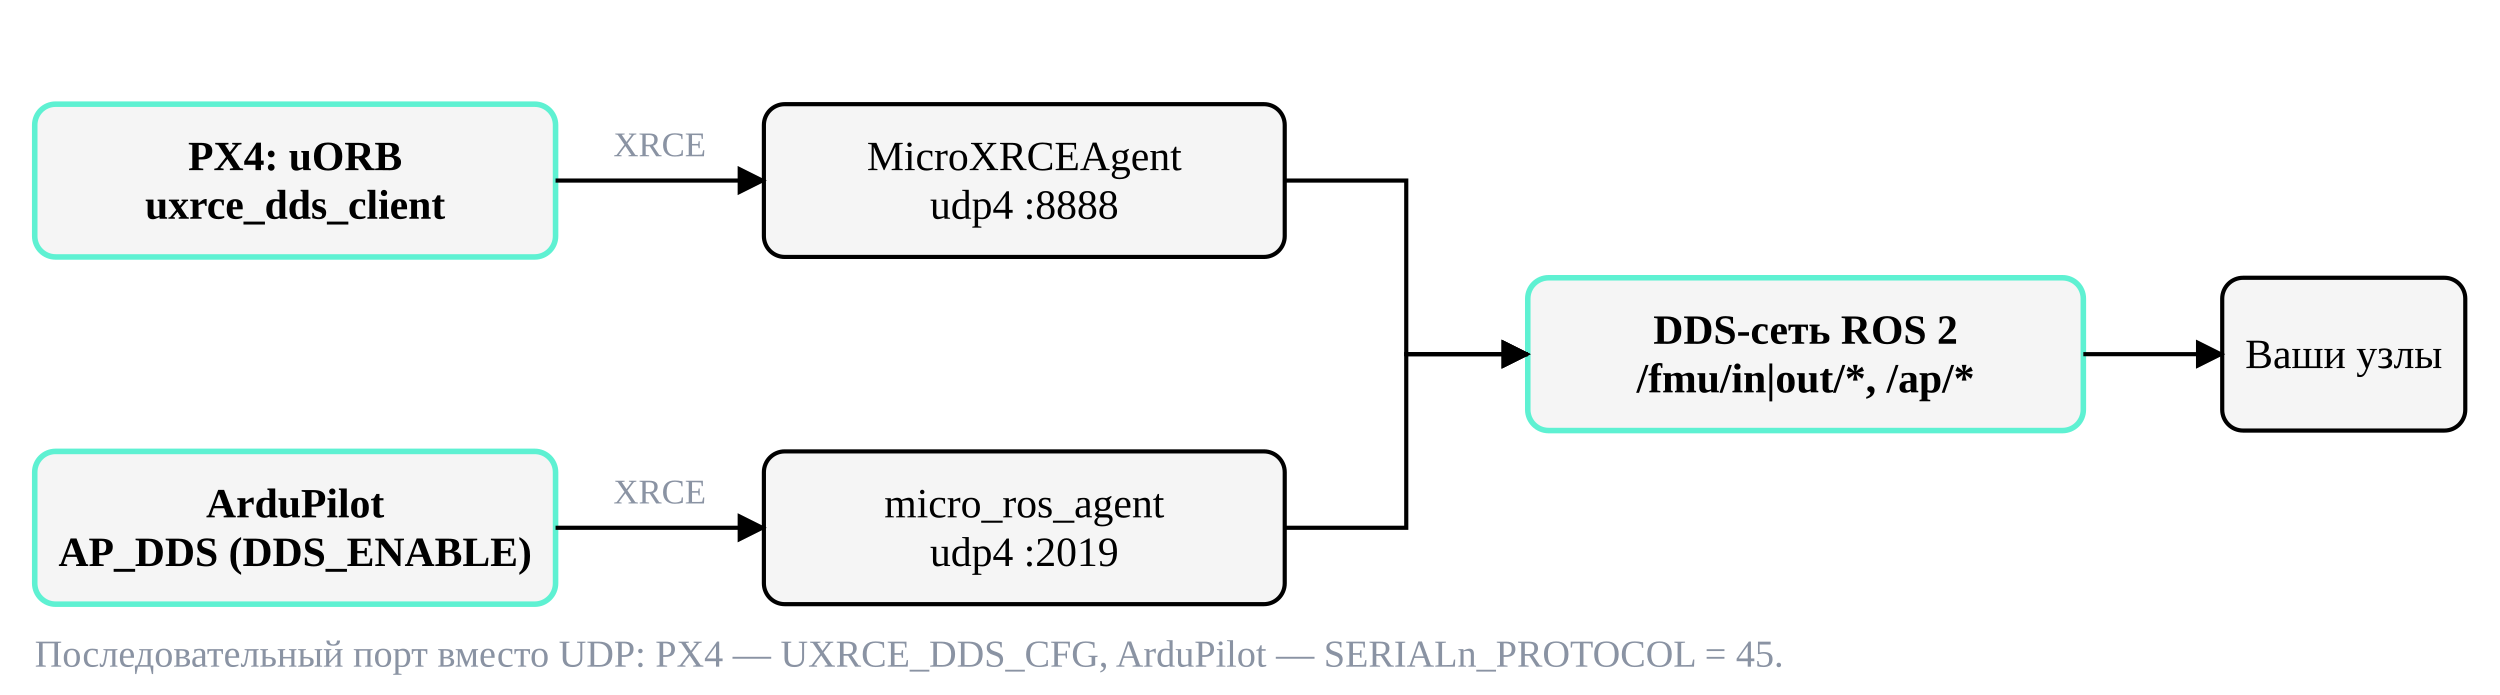
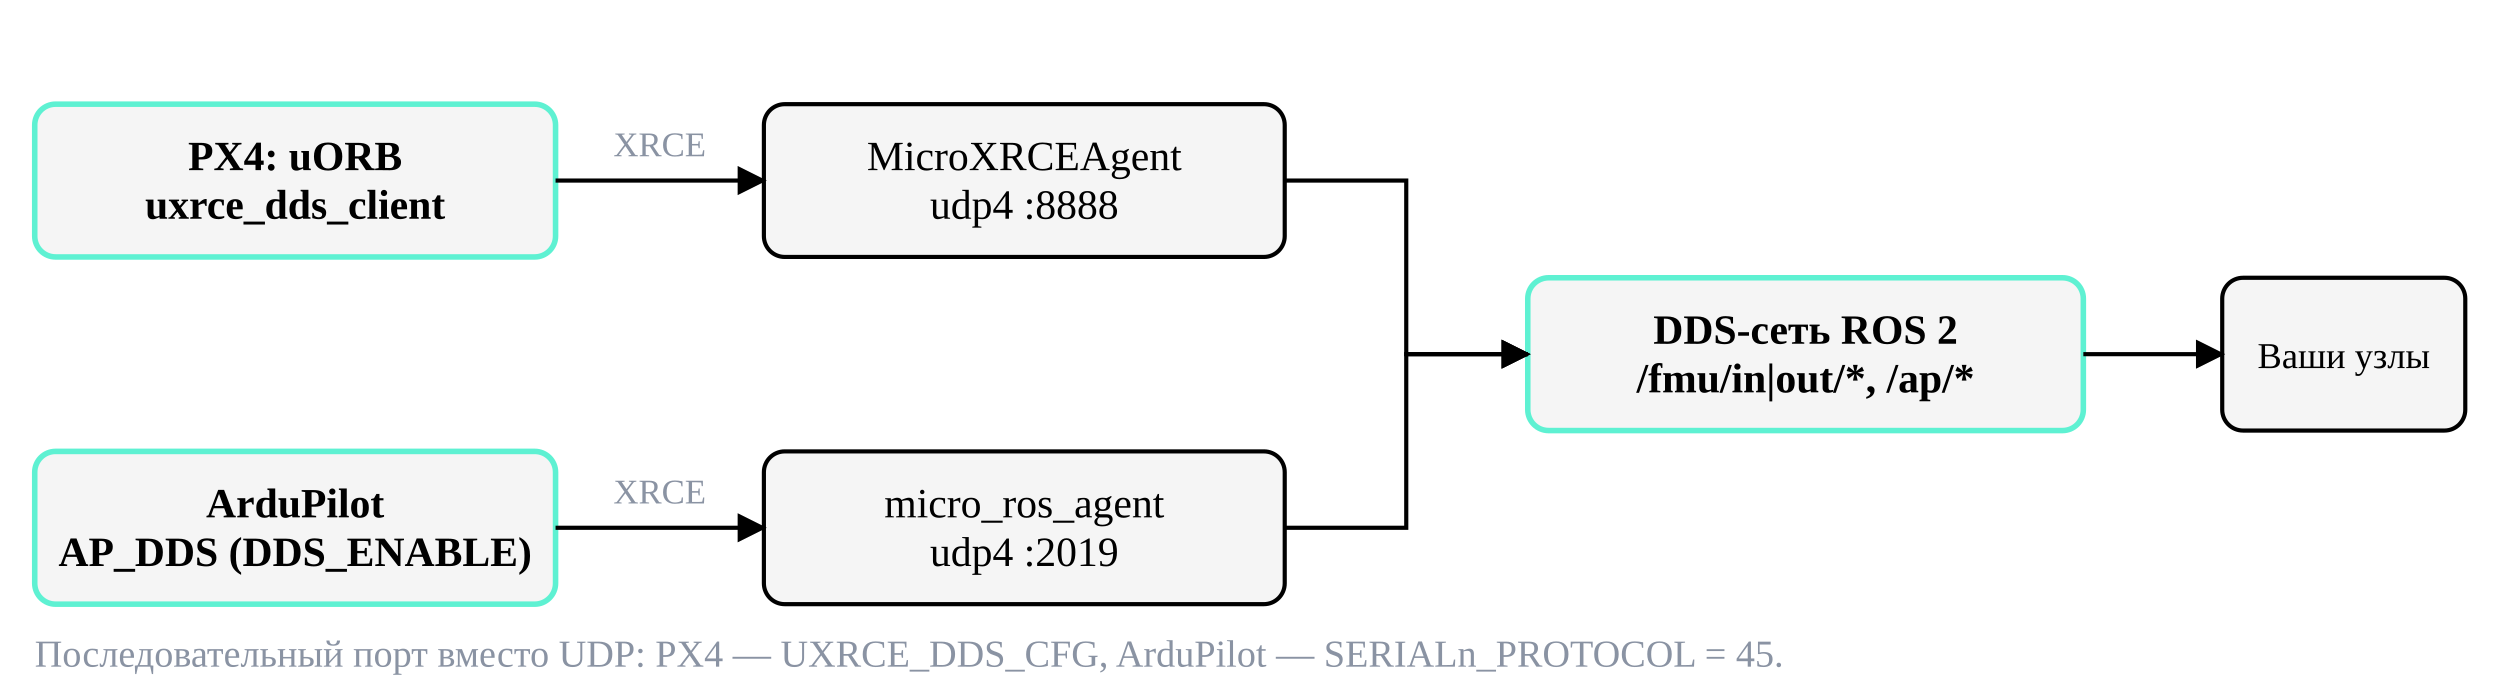
<svg xmlns="http://www.w3.org/2000/svg" viewBox="0 0 720 200" width="100%" role="img" aria-labelledby="t" style="max-width:720px;display:block;margin:0 auto">
  <style>text{font-family: var(--gc-font-mono, ui-monospace, Menlo, monospace); font-size: 12px;fill:currentColor} .m{fill:var(--gc-ink-muted, #8a93a3)} .a{fill:var(--gc-accent-hud, #5ef1d2)} .w{fill:var(--gc-signal-amber, #f0b24c)} .d{fill:var(--gc-signal-red, #e8636b)} .box{fill:var(--gc-surface-200, rgba(128,128,128,0.08));stroke:currentColor;stroke-width:1.2} .boxa{fill:var(--gc-surface-200, rgba(128,128,128,0.08));stroke:var(--gc-accent-hud, #5ef1d2);stroke-width:1.6} .ln{stroke:currentColor;stroke-width:1.2;fill:none} .lna{stroke:var(--gc-accent-hud, #5ef1d2);stroke-width:1.6;fill:none} .lnm{stroke:var(--gc-ink-muted, #8a93a3);stroke-width:1;fill:none;stroke-dasharray:4 3} .t{font-size:11px} .b{font-weight:600}</style>
  <defs>
    <marker id="ar" viewBox="0 0 10 10" refX="9" refY="5" markerWidth="7" markerHeight="7" orient="auto-start-reverse">
      <path d="M0 0L10 5L0 10z" fill="currentColor" />
    </marker>
    <marker id="ara" viewBox="0 0 10 10" refX="9" refY="5" markerWidth="7" markerHeight="7" orient="auto-start-reverse">
      <path d="M0 0L10 5L0 10z" fill="var(--gc-accent-hud, #5ef1d2)" />
    </marker>
  </defs>
  <rect class="boxa" x="10" y="30" width="150" height="44" rx="6" />
  <text x="85.0" y="49.0" text-anchor="middle" class="b">PX4: uORB</text>
  <text x="85.0" y="63.0" text-anchor="middle" class="b">uxrce_dds_client</text>
  <rect class="box" x="220" y="30" width="150" height="44" rx="6" />
  <text x="295.0" y="49.0" text-anchor="middle">MicroXRCEAgent</text>
  <text x="295.0" y="63.0" text-anchor="middle">udp4 :8888</text>
  <rect class="boxa" x="10" y="130" width="150" height="44" rx="6" />
  <text x="85.0" y="149.0" text-anchor="middle" class="b">ArduPilot</text>
  <text x="85.0" y="163.0" text-anchor="middle" class="b">AP_DDS (DDS_ENABLE)</text>
  <rect class="box" x="220" y="130" width="150" height="44" rx="6" />
  <text x="295.0" y="149.0" text-anchor="middle">micro_ros_agent</text>
  <text x="295.0" y="163.0" text-anchor="middle">udp4 :2019</text>
  <rect class="boxa" x="440" y="80" width="160" height="44" rx="6" />
  <text x="520.0" y="99.0" text-anchor="middle" class="b">DDS-сеть ROS 2</text>
  <text x="520.0" y="113.0" text-anchor="middle" class="b">/fmu/in|out/*, /ap/*</text>
  <rect class="box" x="640" y="80" width="70" height="44" rx="6" />
-   <text x="675.0" y="106.0" text-anchor="middle">Ваши узлы</text>
+   <text x="675.0" y="106.0" text-anchor="middle" style="font-size:10.5px">Ваши узлы</text>
  <path class="ln" d="M160 52.0 L220 52.0" marker-end="url(#ar)" />
  <text x="190.0" y="45.0" text-anchor="middle" class="m t" style="font-size:10px">XRCE</text>
  <path class="ln" d="M370 52.0 L405.0 52.0 L405.0 102.0 L440 102.0" marker-end="url(#ar)" />
  <path class="ln" d="M160 152.0 L220 152.0" marker-end="url(#ar)" />
  <text x="190.0" y="145.0" text-anchor="middle" class="m t" style="font-size:10px">XRCE</text>
  <path class="ln" d="M370 152.0 L405.0 152.0 L405.0 102.0 L440 102.0" marker-end="url(#ar)" />
  <path class="ln" d="M600 102.0 L640 102.0" marker-end="url(#ar)" />
  <text x="10" y="192" text-anchor="start" class="m t">Последовательный порт вместо UDP: PX4 — UXRCE_DDS_CFG, ArduPilot — SERIALn_PROTOCOL = 45.</text>
</svg>
